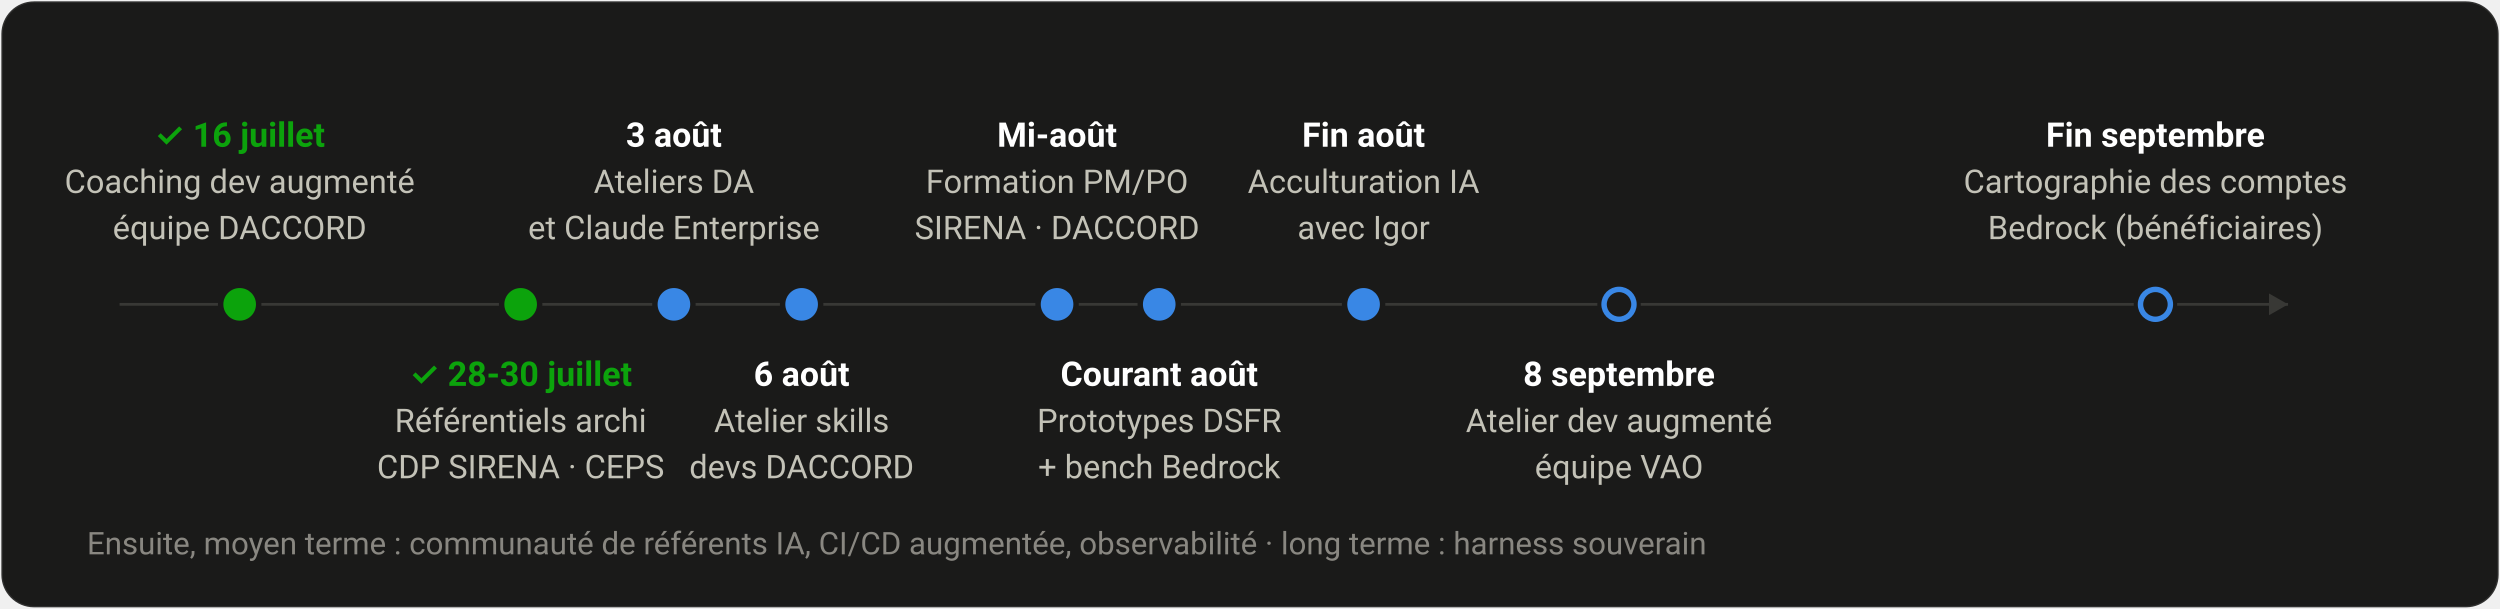
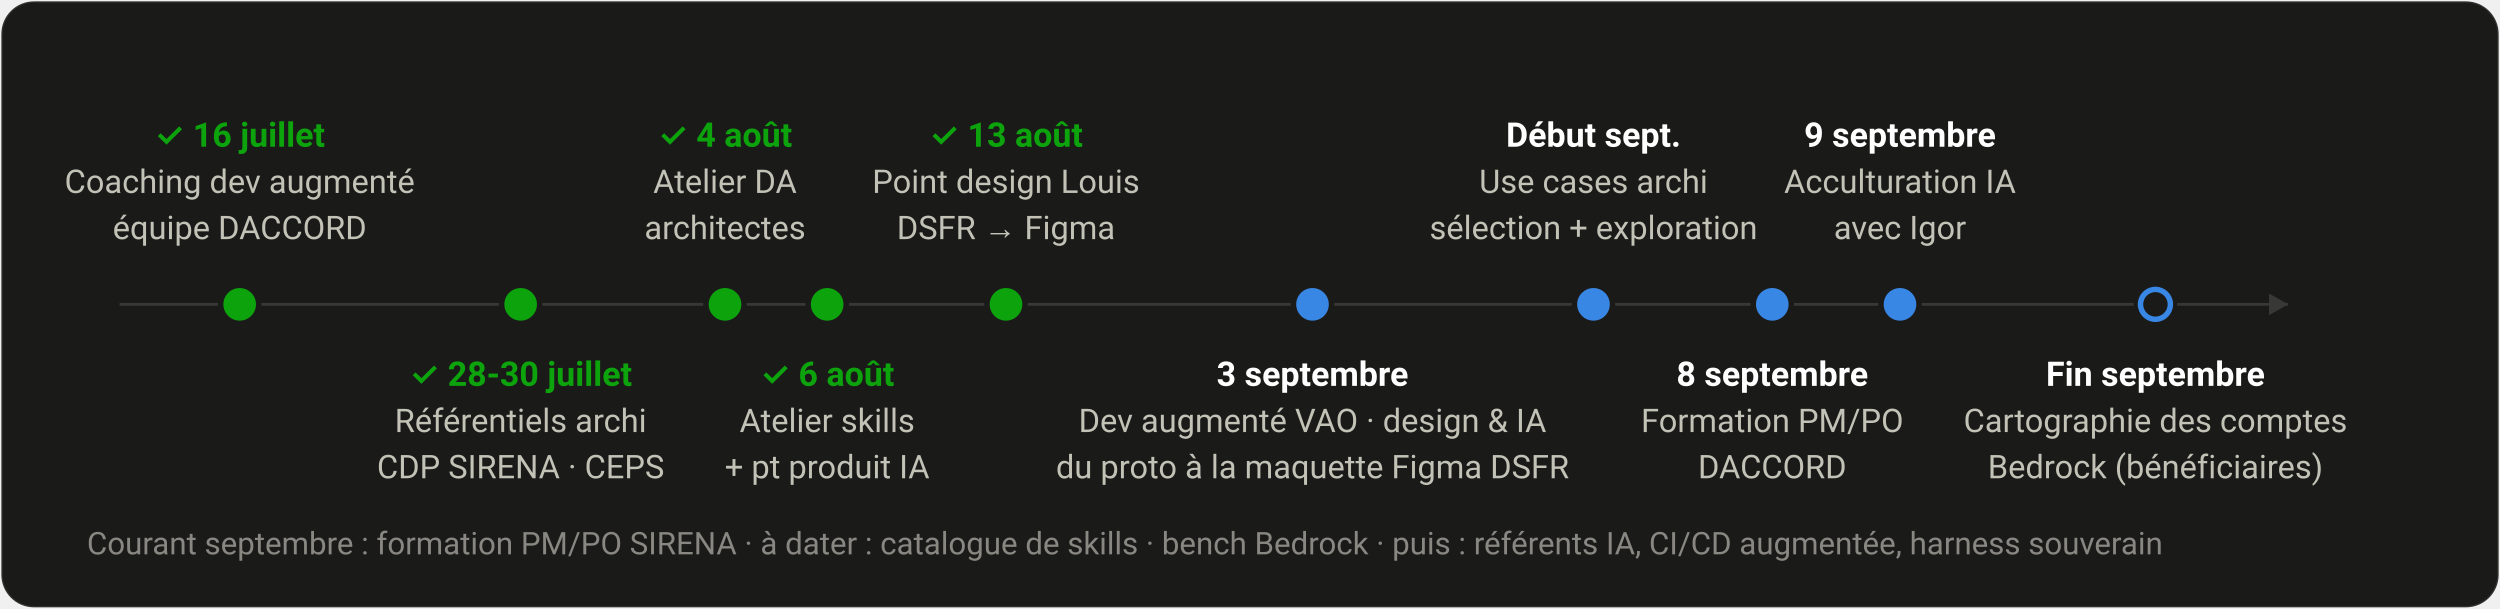
<svg xmlns="http://www.w3.org/2000/svg" width="920" height="224" viewBox="0 0 920 224" font-family="-apple-system,'Segoe UI',system-ui,Roboto,'Helvetica Neue',Arial,sans-serif">
  <rect x="0.5" y="0.5" width="919" height="223" rx="12" fill="#1a1a19" stroke="rgba(255,255,255,0.10)" />
  <line x1="44" y1="112" x2="842" y2="112" stroke="#383835" stroke-width="1" />
  <path d="M842,112 l-7,-4 v8 z" fill="#383835" />
  <circle cx="88.2" cy="112" r="8" fill="#1a1a19" />
  <circle cx="88.2" cy="112" r="6" fill="#0ca30c" />
  <text x="88.2" y="54" font-size="12.5" fill="#0ca30c" font-weight="600" text-anchor="middle">✓ 16 juillet</text>
  <text x="88.2" y="71" font-size="12" fill="#c3c2b7" font-weight="normal" text-anchor="middle">Coaching dev augmenté</text>
  <text x="88.2" y="88" font-size="12" fill="#c3c2b7" font-weight="normal" text-anchor="middle">équipe DACCORD</text>
  <circle cx="191.6" cy="112" r="8" fill="#1a1a19" />
  <circle cx="191.6" cy="112" r="6" fill="#0ca30c" />
  <text x="191.6" y="142" font-size="12.5" fill="#0ca30c" font-weight="600" text-anchor="middle">✓ 28-30 juillet</text>
  <text x="191.6" y="159" font-size="12" fill="#c3c2b7" font-weight="normal" text-anchor="middle">Référentiels archi</text>
  <text x="191.6" y="176" font-size="12" fill="#c3c2b7" font-weight="normal" text-anchor="middle">CDP SIRENA · CEPS</text>
-   <circle cx="248.0" cy="112" r="8" fill="#1a1a19" />
-   <circle cx="248.0" cy="112" r="6" fill="#3987e5" />
-   <text x="248.0" y="54" font-size="12.5" fill="#ffffff" font-weight="600" text-anchor="middle">3 août</text>
-   <text x="248.0" y="71" font-size="12" fill="#c3c2b7" font-weight="normal" text-anchor="middle">Ateliers DA</text>
-   <text x="248.0" y="88" font-size="12" fill="#c3c2b7" font-weight="normal" text-anchor="middle">et Claude Enterprise</text>
-   <circle cx="295.0" cy="112" r="8" fill="#1a1a19" />
-   <circle cx="295.0" cy="112" r="6" fill="#3987e5" />
-   <text x="295.0" y="142" font-size="12.5" fill="#ffffff" font-weight="600" text-anchor="middle">6 août</text>
-   <text x="295.0" y="159" font-size="12" fill="#c3c2b7" font-weight="normal" text-anchor="middle">Atelier skills</text>
-   <text x="295.0" y="176" font-size="12" fill="#c3c2b7" font-weight="normal" text-anchor="middle">devs DACCORD</text>
-   <circle cx="389.0" cy="112" r="8" fill="#1a1a19" />
-   <circle cx="389.0" cy="112" r="6" fill="#3987e5" />
-   <text x="389.0" y="54" font-size="12.5" fill="#ffffff" font-weight="600" text-anchor="middle">Mi-août</text>
-   <text x="389.0" y="71" font-size="12" fill="#c3c2b7" font-weight="normal" text-anchor="middle">Formation PM/PO</text>
-   <text x="389.0" y="88" font-size="12" fill="#c3c2b7" font-weight="normal" text-anchor="middle">SIRENA · DACCORD</text>
-   <circle cx="426.6" cy="112" r="8" fill="#1a1a19" />
-   <circle cx="426.6" cy="112" r="6" fill="#3987e5" />
-   <text x="426.6" y="142" font-size="12.5" fill="#ffffff" font-weight="600" text-anchor="middle">Courant août</text>
-   <text x="426.6" y="159" font-size="12" fill="#c3c2b7" font-weight="normal" text-anchor="middle">Prototypes DSFR</text>
-   <text x="426.6" y="176" font-size="12" fill="#c3c2b7" font-weight="normal" text-anchor="middle">+ bench Bedrock</text>
-   <circle cx="501.8" cy="112" r="8" fill="#1a1a19" />
-   <circle cx="501.8" cy="112" r="6" fill="#3987e5" />
-   <text x="501.8" y="54" font-size="12.5" fill="#ffffff" font-weight="600" text-anchor="middle">Fin août</text>
-   <text x="501.8" y="71" font-size="12" fill="#c3c2b7" font-weight="normal" text-anchor="middle">Acculturation IA</text>
-   <text x="501.8" y="88" font-size="12" fill="#c3c2b7" font-weight="normal" text-anchor="middle">avec Igor</text>
-   <circle cx="595.8" cy="112" r="8" fill="#1a1a19" />
-   <circle cx="595.8" cy="112" r="5.5" fill="#1a1a19" stroke="#3987e5" stroke-width="2" />
-   <text x="595.8" y="142" font-size="12.5" fill="#ffffff" font-weight="600" text-anchor="middle">8 septembre</text>
-   <text x="595.8" y="159" font-size="12" fill="#c3c2b7" font-weight="normal" text-anchor="middle">Atelier dev augmenté</text>
-   <text x="595.8" y="176" font-size="12" fill="#c3c2b7" font-weight="normal" text-anchor="middle">équipe VAO</text>
+   <circle cx="266.8" cy="112" r="8" fill="#1a1a19" />
+   <circle cx="266.8" cy="112" r="6" fill="#0ca30c" />
+   <text x="266.8" y="54" font-size="12.5" fill="#0ca30c" font-weight="600" text-anchor="middle">✓ 4 août</text>
+   <text x="266.8" y="71" font-size="12" fill="#c3c2b7" font-weight="normal" text-anchor="middle">Atelier DA</text>
+   <text x="266.8" y="88" font-size="12" fill="#c3c2b7" font-weight="normal" text-anchor="middle">architectes</text>
+   <circle cx="304.4" cy="112" r="8" fill="#1a1a19" />
+   <circle cx="304.4" cy="112" r="6" fill="#0ca30c" />
+   <text x="304.4" y="142" font-size="12.5" fill="#0ca30c" font-weight="600" text-anchor="middle">✓ 6 août</text>
+   <text x="304.4" y="159" font-size="12" fill="#c3c2b7" font-weight="normal" text-anchor="middle">Atelier skills</text>
+   <text x="304.4" y="176" font-size="12" fill="#c3c2b7" font-weight="normal" text-anchor="middle">+ pt produit IA</text>
+   <circle cx="370.2" cy="112" r="8" fill="#1a1a19" />
+   <circle cx="370.2" cy="112" r="6" fill="#0ca30c" />
+   <text x="370.2" y="54" font-size="12.5" fill="#0ca30c" font-weight="600" text-anchor="middle">✓ 13 août</text>
+   <text x="370.2" y="71" font-size="12" fill="#c3c2b7" font-weight="normal" text-anchor="middle">Point design Louis</text>
+   <text x="370.2" y="88" font-size="12" fill="#c3c2b7" font-weight="normal" text-anchor="middle">DSFR → Figma</text>
+   <circle cx="483.0" cy="112" r="8" fill="#1a1a19" />
+   <circle cx="483.0" cy="112" r="6" fill="#3987e5" />
+   <text x="483.0" y="142" font-size="12.5" fill="#ffffff" font-weight="600" text-anchor="middle">3 septembre</text>
+   <text x="483.0" y="159" font-size="12" fill="#c3c2b7" font-weight="normal" text-anchor="middle">Dev augmenté VAO · design &amp; IA</text>
+   <text x="483.0" y="176" font-size="12" fill="#c3c2b7" font-weight="normal" text-anchor="middle">du proto à la maquette Figma DSFR</text>
+   <circle cx="586.4" cy="112" r="8" fill="#1a1a19" />
+   <circle cx="586.4" cy="112" r="6" fill="#3987e5" />
+   <text x="586.4" y="54" font-size="12.5" fill="#ffffff" font-weight="600" text-anchor="middle">Début sept.</text>
+   <text x="586.4" y="71" font-size="12" fill="#c3c2b7" font-weight="normal" text-anchor="middle">Use cases archi</text>
+   <text x="586.4" y="88" font-size="12" fill="#c3c2b7" font-weight="normal" text-anchor="middle">sélection + exploration</text>
+   <circle cx="652.2" cy="112" r="8" fill="#1a1a19" />
+   <circle cx="652.2" cy="112" r="6" fill="#3987e5" />
+   <text x="652.2" y="142" font-size="12.5" fill="#ffffff" font-weight="600" text-anchor="middle">8 septembre</text>
+   <text x="652.2" y="159" font-size="12" fill="#c3c2b7" font-weight="normal" text-anchor="middle">Formation PM/PO</text>
+   <text x="652.2" y="176" font-size="12" fill="#c3c2b7" font-weight="normal" text-anchor="middle">DACCORD</text>
+   <circle cx="699.2" cy="112" r="8" fill="#1a1a19" />
+   <circle cx="699.2" cy="112" r="6" fill="#3987e5" />
+   <text x="699.2" y="54" font-size="12.5" fill="#ffffff" font-weight="600" text-anchor="middle">9 septembre</text>
+   <text x="699.2" y="71" font-size="12" fill="#c3c2b7" font-weight="normal" text-anchor="middle">Acculturation IA</text>
+   <text x="699.2" y="88" font-size="12" fill="#c3c2b7" font-weight="normal" text-anchor="middle">avec Igor</text>
  <circle cx="793.2" cy="112" r="8" fill="#1a1a19" />
  <circle cx="793.2" cy="112" r="5.5" fill="#1a1a19" stroke="#3987e5" stroke-width="2" />
-   <text x="793.2" y="54" font-size="12.5" fill="#ffffff" font-weight="600" text-anchor="middle">Fin septembre</text>
-   <text x="793.2" y="71" font-size="12" fill="#c3c2b7" font-weight="normal" text-anchor="middle">Cartographie des comptes</text>
-   <text x="793.2" y="88" font-size="12" fill="#c3c2b7" font-weight="normal" text-anchor="middle">Bedrock (bénéficiaires)</text>
-   <text x="32" y="204" font-size="11.5" fill="#898781" font-weight="normal" text-anchor="start">Ensuite, moyen terme : communauté de référents IA, CI/CD augmentée, observabilité · long terme : harness souverain</text>
+   <text x="793.2" y="142" font-size="12.5" fill="#ffffff" font-weight="600" text-anchor="middle">Fin septembre</text>
+   <text x="793.2" y="159" font-size="12" fill="#c3c2b7" font-weight="normal" text-anchor="middle">Cartographie des comptes</text>
+   <text x="793.2" y="176" font-size="12" fill="#c3c2b7" font-weight="normal" text-anchor="middle">Bedrock (bénéficiaires)</text>
+   <text x="32" y="204" font-size="11.5" fill="#898781" font-weight="normal" text-anchor="start">Courant septembre : formation PM/PO SIRENA · à dater : catalogue de skills · bench Bedrock · puis : référents IA, CI/CD augmentée, harness souverain</text>
</svg>
